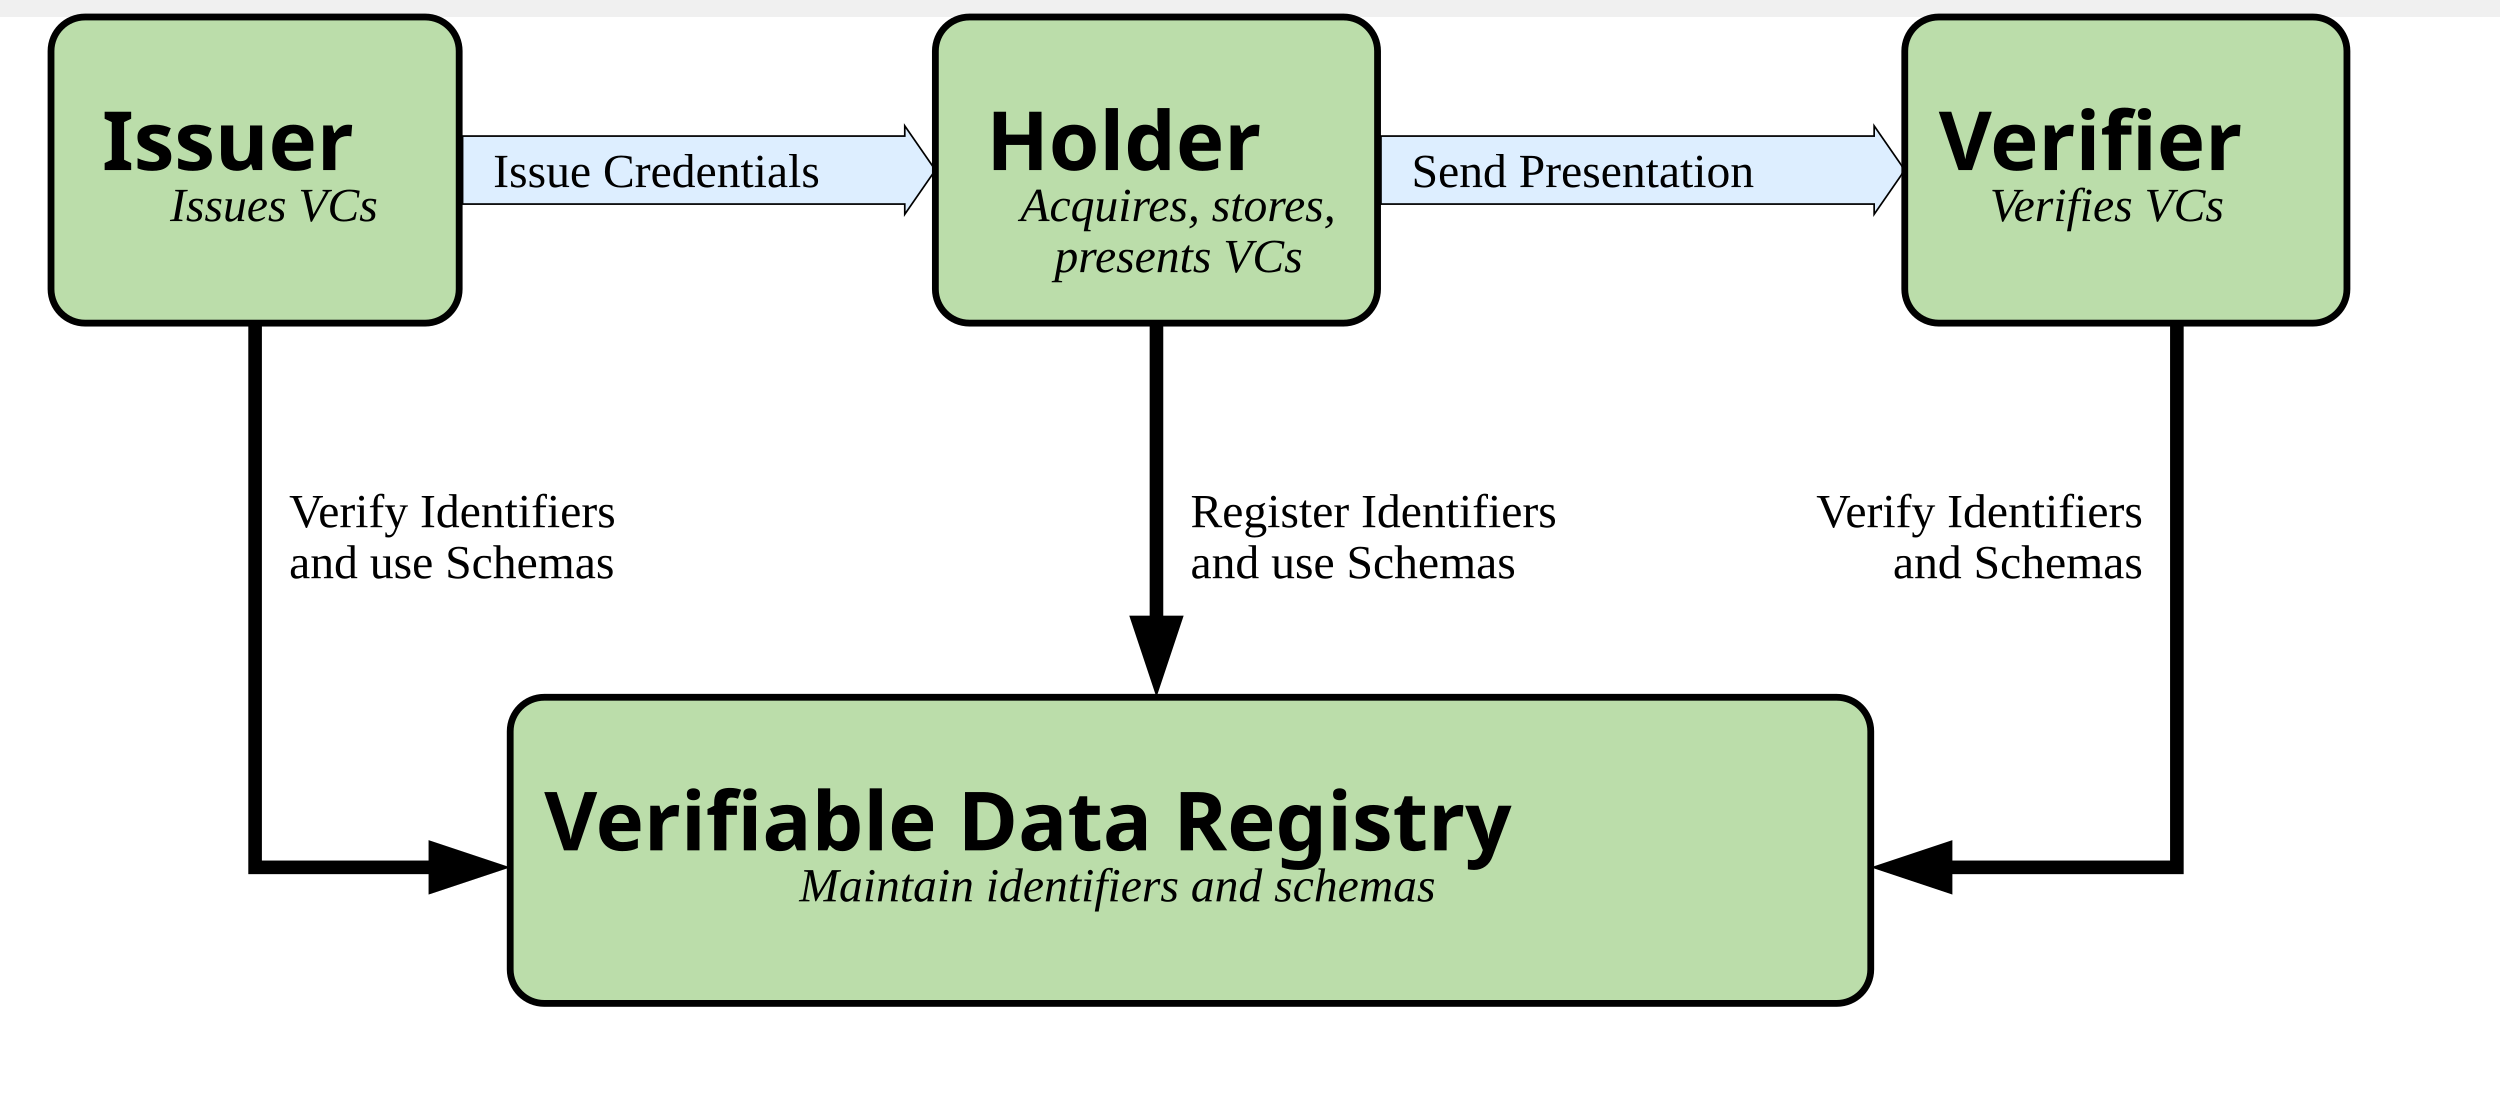
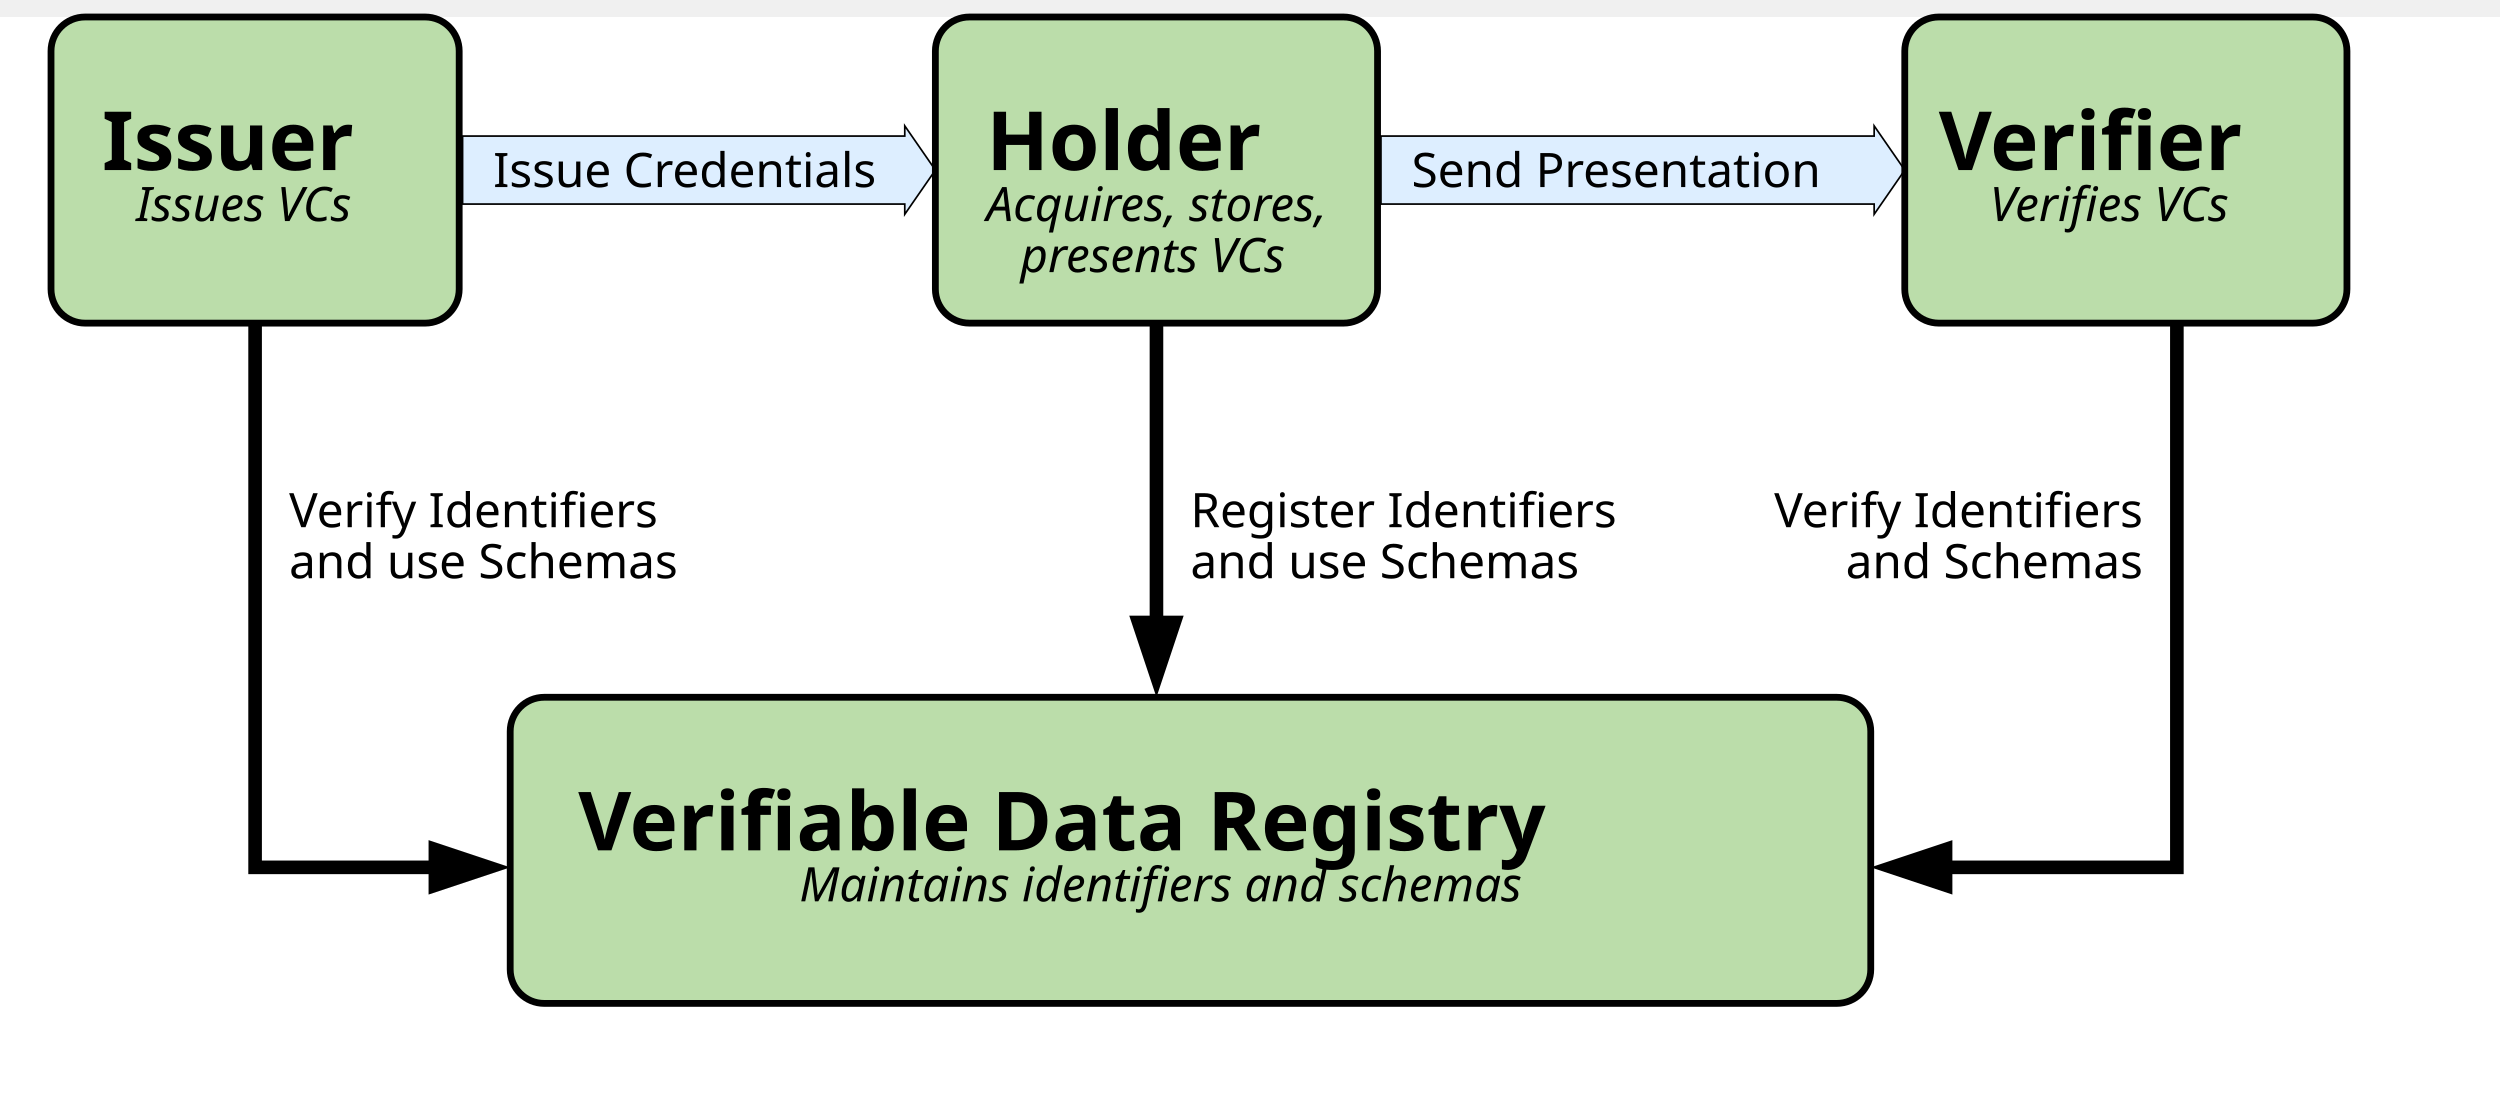
<svg xmlns="http://www.w3.org/2000/svg" version="1.1" viewBox="0 -5 735 325" fill="none">
  <defs>
    <marker id="arrow" viewBox="0 0 6 4" refX="1" refY="2" fill="#000" markerWidth="6" markerHeight="4" orient="auto">
      <path d="M0 0v4l6 -2z" />
    </marker>
    <style>
			path.register {marker-end: url(#arrow);stroke:#000;stroke-width:4}
			path.myJob {marker-end: url(#coreArrow);stroke:#000;stroke-width:.5;fill:#def}
			rect {stroke:#000;stroke-width:2px}
			rect {fill: #bda}
- 			text {fill:#000;font-size:14px}
- 			*[aria-role=heading]{font-size:2em;font-weight:bold;font-family:sans-serif}
+ 			text {fill:#000;font-size:14px;font-family:sans-serif}
+ 			*[role=heading]{font-size:2em;font-weight:bold}
			.myRole {font-style:italic}
			#background {width: 100%;height:100%;stroke:none;fill:#fff}
		</style>
  </defs>
  <rect id="background" />
  <rect x="15" width="120" height="90" rx="10" />
-   <text x="30" y="45" aria-role="heading">Issuer</text>
-   <text x="50" y="60" class="myRole">Issues VCs</text>
+   <text x="30" y="45" role="heading">Issuer</text>
+   <text x="40" y="60" class="myRole">Issues VCs</text>
  <path class="myJob" d="m136 35h130v-3l9 13 -9 13v-3h-130z" />
  <text x="145" y="50">Issue Credentials</text>
  <path class="register" d="m75 90v160h55" />
  <text x="85" y="150">Verify Identifiers
		<tspan x="85" y="165">and use Schemas</tspan>
  </text>
  <rect x="275" width="130" height="90" rx="10" />
-   <text x="290" y="45" aria-role="heading">Holder</text>
-   <text x="300" y="60" class="myRole">Acquires, stores,</text>
-   <text x="310" y="75" class="myRole">presents VCs</text>
+   <text x="290" y="45" role="heading">Holder</text>
+   <text x="290" y="60" class="myRole">Acquires, stores,</text>
+   <text x="300" y="75" class="myRole">presents VCs</text>
  <path class="myJob" d="m406 35h145v-3l9 13 -9 13v-3h-145z" />
  <text x="415" y="50">Send Presentation</text>
  <path class="register" d="m340 90v90" />
  <text x="350" y="150">Register Identifiers
		<tspan x="350" y="165">and use Schemas</tspan>
  </text>
  <rect x="560" width="130" height="90" rx="10" />
-   <text x="570" y="45" aria-role="heading">Verifier</text>
+   <text x="570" y="45" role="heading">Verifier</text>
  <text x="585" y="60" class="myRole">Verifies VCs</text>
  <path class="register" d="m640 90v160h-70" />
  <text x="630" y="150" text-anchor="end">Verify Identifiers<tspan x="630" y="165">and Schemas</tspan>
  </text>
  <rect x="150" y="200" width="400" height="90" rx="10" />
-   <text x="160" y="245" aria-role="heading">Verifiable Data Registry</text>
-   <text x="235" y="260" class="myRole">Maintain identifiers and schemas</text>
+   <text x="170" y="245" role="heading">Verifiable Data Registry</text>
+   <text x="235" y="260" class="myRole">Maintains identifiers and schemas</text>
</svg>
